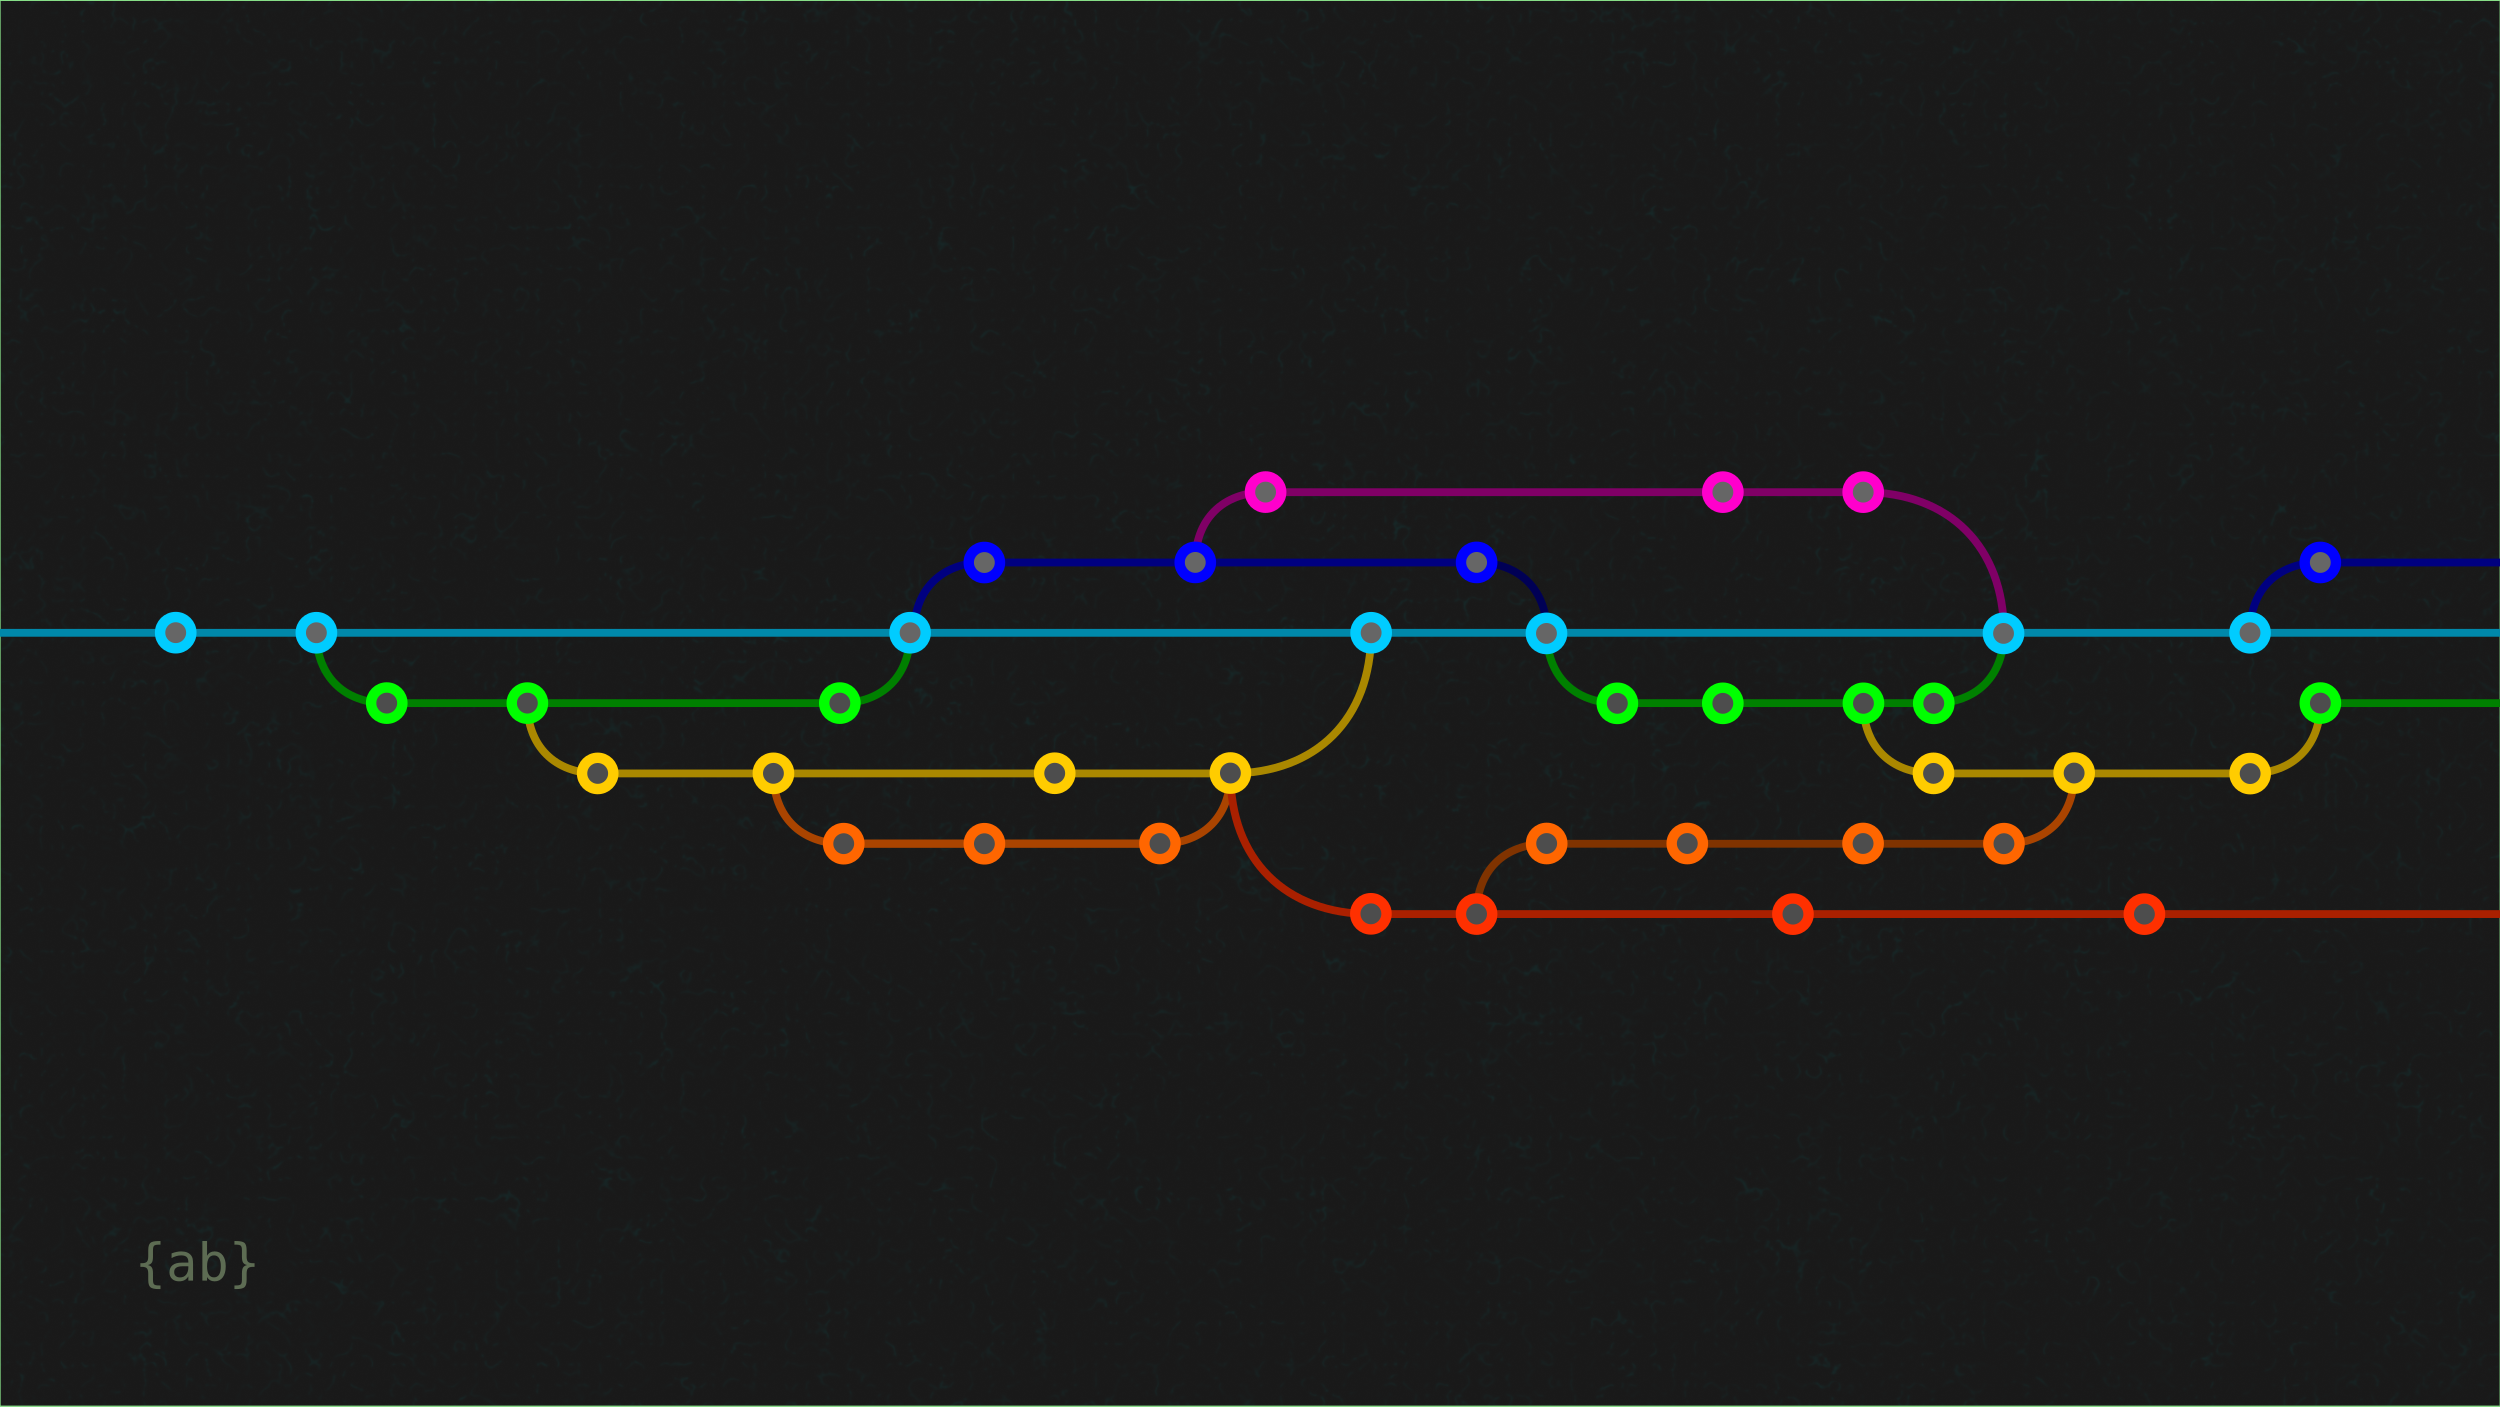
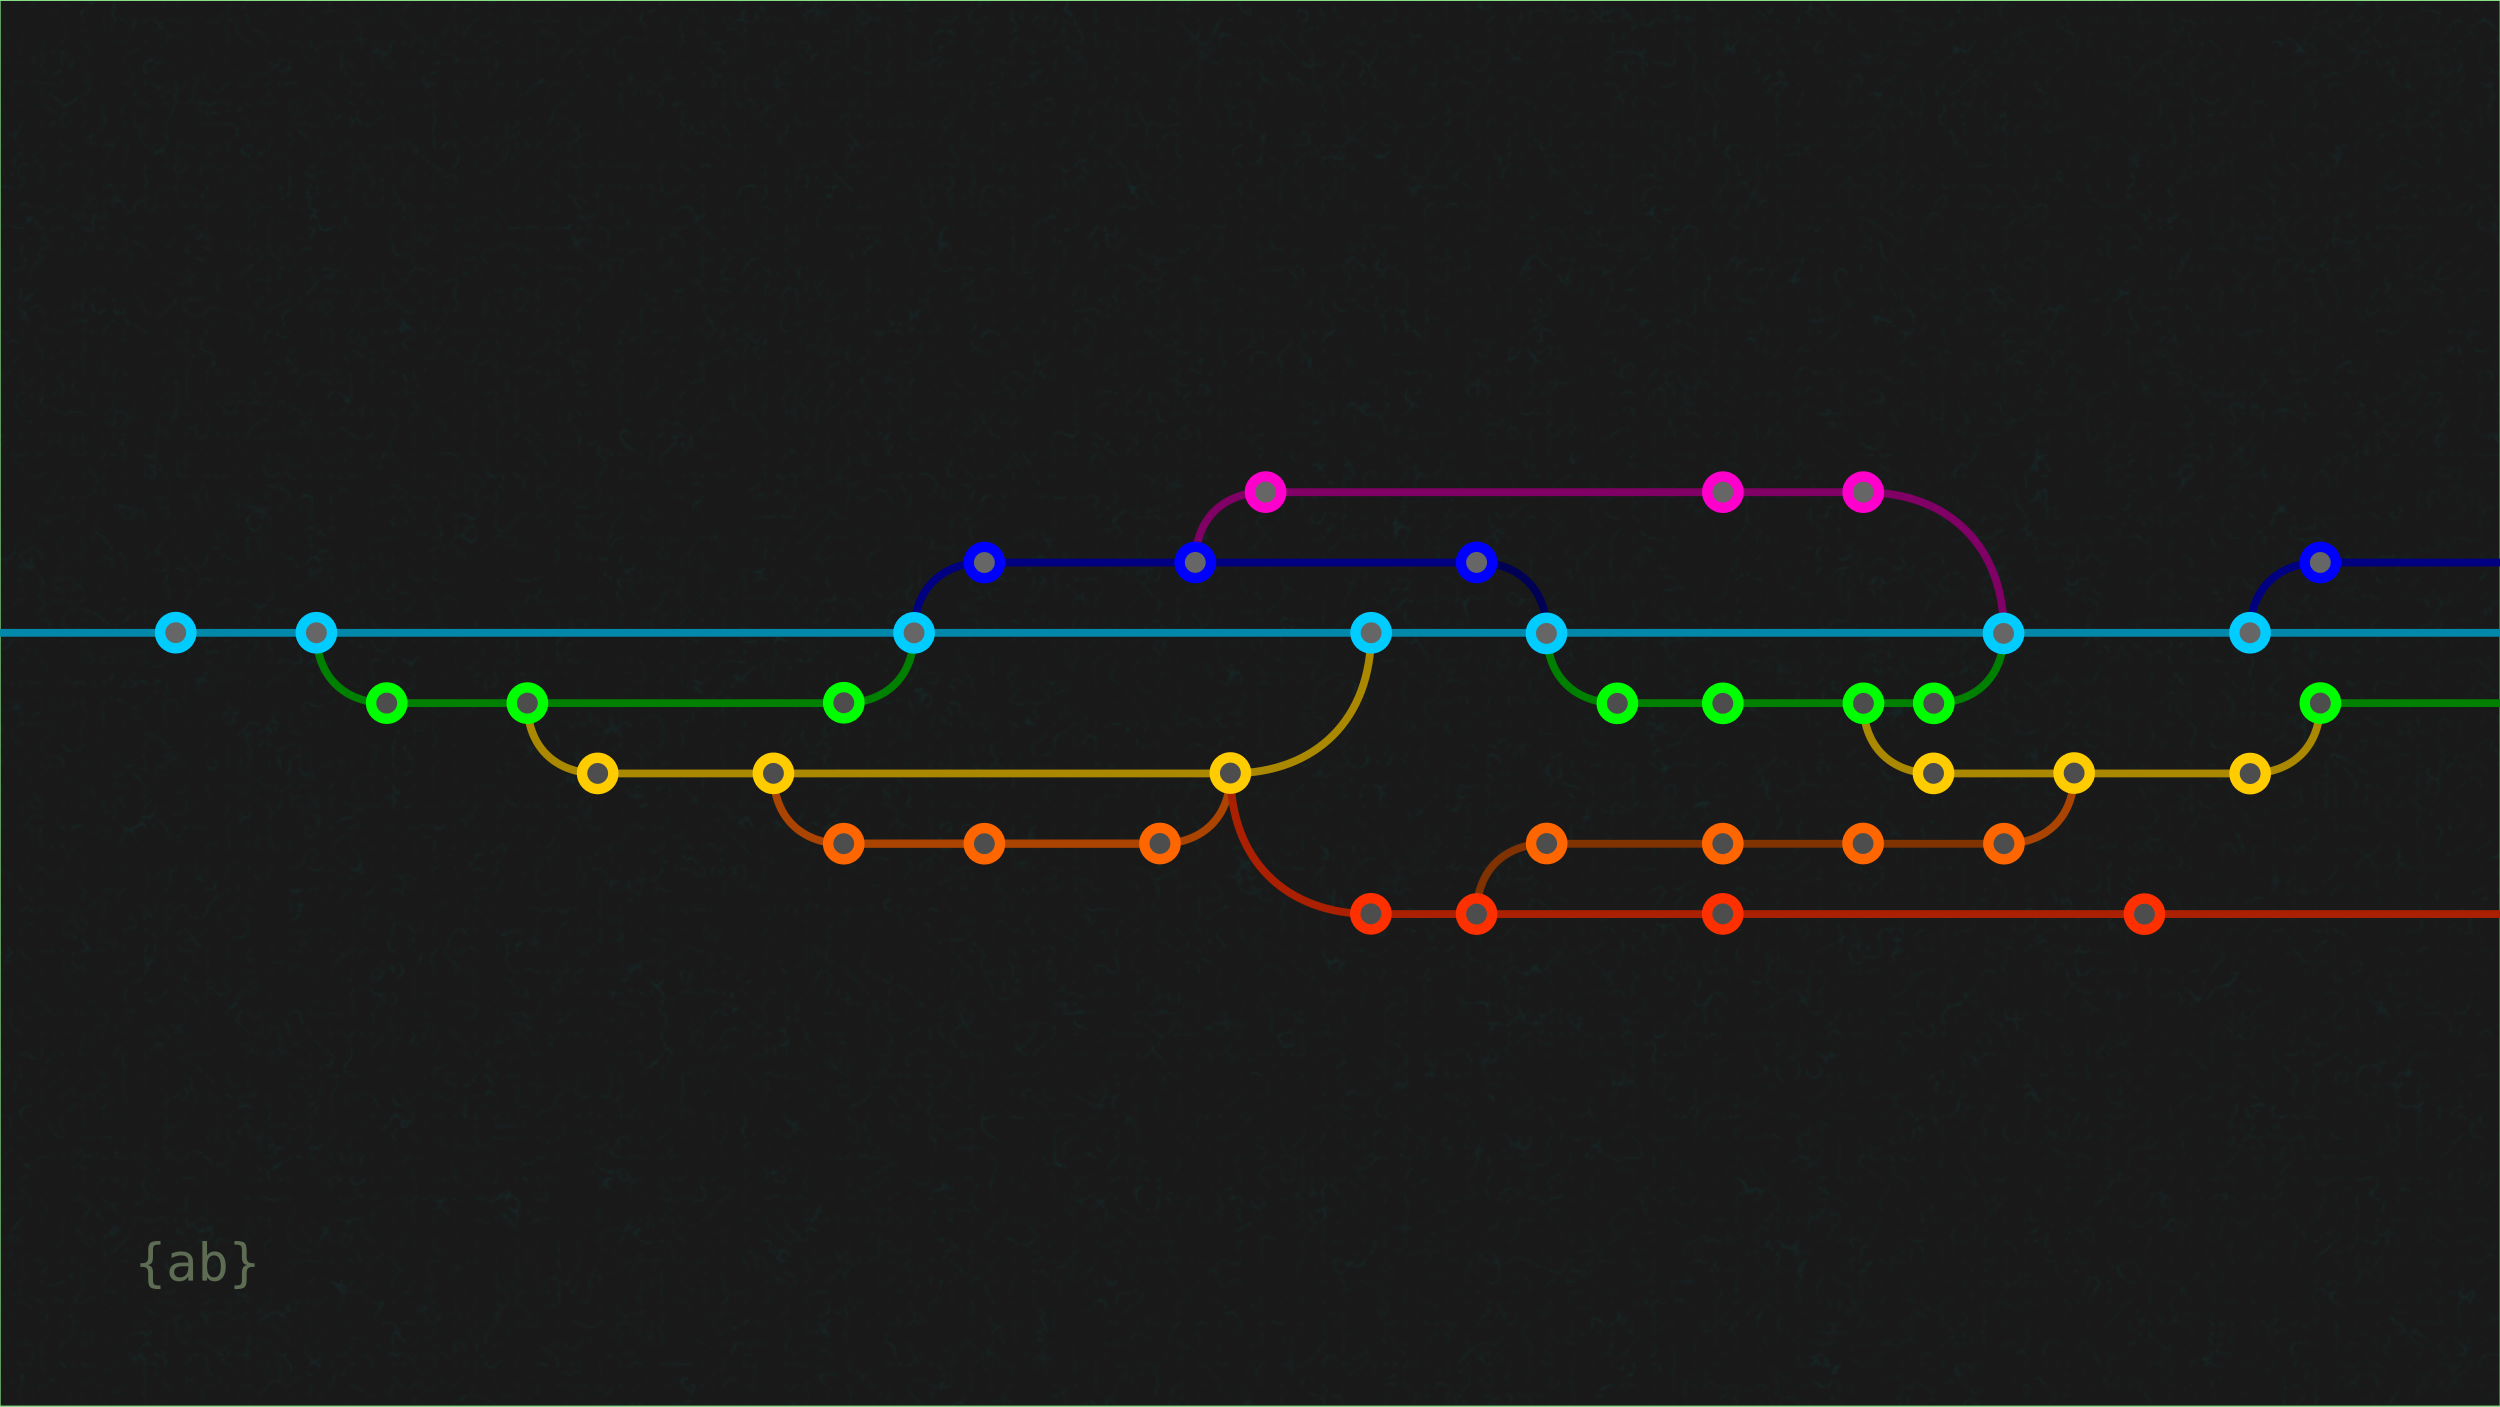
<svg xmlns="http://www.w3.org/2000/svg" xmlns:ns1="http://www.openswatchbook.org/uri/2009/osb" xmlns:xlink="http://www.w3.org/1999/xlink" width="1920px" height="1080px" viewBox="0 0 1920 1080" version="1.1" id="SVGRoot">
  <defs id="defs10">
    <linearGradient id="linearGradient10115">
      <stop style="stop-color:#87de87;stop-opacity:1;" offset="0" id="stop10111" />
      <stop style="stop-color:#87de87;stop-opacity:0;" offset="1" id="stop10113" />
    </linearGradient>
    <linearGradient id="linearGradient10075" ns1:paint="solid">
      <stop style="stop-color:#1a1a1a;stop-opacity:1;" offset="0" id="stop10073" />
    </linearGradient>
    <filter style="color-interpolation-filters:sRGB;" id="filter9526">
      <feTurbulence type="fractalNoise" baseFrequency="8.932 8.75" numOctaves="2" seed="289" result="turbulence" id="feTurbulence9510" />
      <feComposite in="SourceGraphic" in2="turbulence" operator="in" result="composite1" id="feComposite9512" />
      <feColorMatrix values="1 0 0 0 0 0 1 0 0 0 0 0 1 0 0 0 0 0 3.42 -0.13 " result="color" id="feColorMatrix9514" />
      <feFlood flood-opacity="1" flood-color="rgb(33,33,33)" result="flood" id="feFlood9516" />
      <feMerge result="merge" id="feMerge9522">
        <feMergeNode in="flood" id="feMergeNode9518" />
        <feMergeNode in="color" id="feMergeNode9520" />
      </feMerge>
      <feComposite in2="SourceGraphic" operator="in" result="fbSourceGraphic" id="feComposite9524" />
      <feColorMatrix result="fbSourceGraphicAlpha" in="fbSourceGraphic" values="0 0 0 -1 0 0 0 0 -1 0 0 0 0 -1 0 0 0 0 1 0" id="feColorMatrix10079" />
      <feTurbulence id="feTurbulence10081" numOctaves="2" baseFrequency="0.063" in="fbSourceGraphic" />
      <feColorMatrix id="feColorMatrix10083" values="0 0 0 0 0 0 0 0 0 0.5 0 0 0 0 0.5 0 0 0 -10 1" />
      <feGaussianBlur id="feGaussianBlur10085" stdDeviation="1" result="result1" />
      <feTurbulence id="feTurbulence10087" numOctaves="3" baseFrequency="0.031" type="fractalNoise" result="result0" />
      <feColorMatrix id="feColorMatrix10089" result="result2" values="1 0 0 0 0 0 1 0 0 0 0 0 1 0 0 0 0 0 2 -0.5" />
      <feComposite in2="result2" id="feComposite10091" operator="in" in="result1" result="result3" />
      <feComposite in2="fbSourceGraphic" id="feComposite10093" operator="atop" />
    </filter>
    <pattern patternUnits="userSpaceOnUse" width="27" height="27" patternTransform="translate(1157.981,351)" id="pattern10058">
      <rect y="1.6666667e-005" x="0" height="27" width="27" id="rect10004" style="opacity:1;fill:#1a1a1a;fill-opacity:1;stroke:none;stroke-width:1.618;stroke-linecap:butt;stroke-linejoin:round;stroke-miterlimit:4;stroke-dasharray:none;stroke-opacity:1" />
      <path id="path10006" d="M 3,1.6666667e-5 V 6 l 3.018,3.084 3.004,2.969 -0.021,5.947 -6,6 1e-4,3" style="fill:none;fill-opacity:1;stroke:#87de87;stroke-width:1;stroke-linecap:butt;stroke-linejoin:miter;stroke-miterlimit:4;stroke-dasharray:none;stroke-opacity:1" />
      <path id="path10012" d="m 27,9 h -3" style="fill:none;stroke:#87de87;stroke-width:1px;stroke-linecap:butt;stroke-linejoin:miter;stroke-opacity:1" />
      <path id="path10014" d="m 21,1.6666667e-5 -10e-5,9 -3,3 -10e-5,3 v 3" style="fill:none;stroke:#87de87;stroke-width:1px;stroke-linecap:butt;stroke-linejoin:miter;stroke-opacity:1" />
      <path id="path10016" d="m 15,27 -10e-5,-3 h 6" style="fill:none;stroke:#87de87;stroke-width:1px;stroke-linecap:butt;stroke-linejoin:miter;stroke-opacity:1" />
      <circle style="opacity:1;fill:#d5ffd5;fill-opacity:1;stroke:#87de87;stroke-width:1;stroke-linecap:butt;stroke-linejoin:round;stroke-miterlimit:4;stroke-dasharray:none;stroke-opacity:1" id="use10020" cx="23.992" cy="9.019" r="1.5" />
      <use height="100%" width="100%" transform="translate(-1160.985,-336.0154)" id="use10022" xlink:href="#use10020" y="0" x="0" />
      <use height="100%" width="100%" transform="translate(-1160.95,-357.0422)" id="use10024" xlink:href="#use10022" y="0" x="0" />
      <use height="100%" width="100%" transform="translate(-1166.993,-350.9655)" id="use10026" xlink:href="#use10024" y="0" x="0" />
      <path id="path10030" d="m 12,1.6666667e-5 -10e-5,3 3,3" style="fill:none;stroke:#87de87;stroke-width:1px;stroke-linecap:butt;stroke-linejoin:miter;stroke-opacity:1" />
      <circle r="1.5" cy="6.015" cx="14.991" id="path10018" style="opacity:1;fill:#d5ffd5;fill-opacity:1;stroke:#87de87;stroke-width:1;stroke-linecap:butt;stroke-linejoin:round;stroke-miterlimit:4;stroke-dasharray:none;stroke-opacity:1" />
    </pattern>
    <linearGradient xlink:href="#linearGradient10115" id="linearGradient10117" x1="27.145" y1="1030.863" x2="108.922" y2="1030.863" gradientUnits="userSpaceOnUse" />
  </defs>
  <g id="layer2" style="display:inline">
    <rect style="fill:#1a1a1a;fill-opacity:1;stroke:none;stroke-width:0;stroke-miterlimit:4;stroke-dasharray:none;stroke-opacity:1;filter:url(#filter9526)" id="rect4555" width="1920.189" height="1079.747" x="5e-007" y="0.253" />
    <rect style="opacity:1;fill:#1a1a1a;fill-opacity:0.828;stroke:#87de87;stroke-width:1;stroke-linecap:butt;stroke-linejoin:round;stroke-miterlimit:4;stroke-dasharray:none;stroke-opacity:1" id="rect10095" width="1920.189" height="1079.747" x="5e-007" y="0.253" />
  </g>
  <g id="layer1" style="display:inline">
    <path style="fill:none;stroke:#008000;stroke-width:6;stroke-linecap:butt;stroke-linejoin:round;stroke-miterlimit:4;stroke-dasharray:none;stroke-opacity:1" d="m 297,540 c -33,0 -54,-21 -54,-54" id="path6208" />
-     <use x="0" y="0" xlink:href="#path6208" id="use6279" transform="matrix(-1,0,0,1,941.981,0)" width="100%" height="100%" style="stroke-width:8;stroke-miterlimit:4;stroke-dasharray:none;stroke:#008000" />
+     <use x="0" y="0" xlink:href="#path6208" id="use6279" transform="matrix(-1,0,0,1,945,0)" width="100%" height="100%" style="stroke:#008000;stroke-width:8;stroke-miterlimit:4;stroke-dasharray:none" />
    <path id="use6283" d="m 405,540 c 0,33 21,54 54,54" style="fill:none;stroke:#aa8800;stroke-width:6;stroke-linecap:butt;stroke-linejoin:round;stroke-miterlimit:4;stroke-dasharray:none;stroke-opacity:1" />
    <path id="use6283-8" d="m 594,594 c 0,33 21,54 54,54" style="fill:none;stroke:#aa4400;stroke-width:6;stroke-linecap:butt;stroke-linejoin:round;stroke-miterlimit:4;stroke-dasharray:none;stroke-opacity:1" />
    <path id="use6283-8-3" d="m 891,648 c 33,0 54,-21 54,-54" style="fill:none;stroke:#aa4400;stroke-width:6;stroke-linecap:butt;stroke-linejoin:round;stroke-miterlimit:4;stroke-dasharray:none;stroke-opacity:1" />
    <path id="use6283-0" d="m 945,594 c 66,0 108,-42 108,-108" style="fill:none;stroke:#aa8800;stroke-width:6;stroke-linecap:butt;stroke-linejoin:round;stroke-miterlimit:4;stroke-dasharray:none;stroke-opacity:1" />
    <path id="use6283-2" d="m 945,594 c 0,66 42,108 108,108" style="fill:none;stroke:#aa2000;stroke-width:6;stroke-linecap:butt;stroke-linejoin:round;stroke-miterlimit:4;stroke-dasharray:none;stroke-opacity:1" />
    <path style="fill:none;stroke:#008000;stroke-width:6;stroke-linecap:butt;stroke-linejoin:round;stroke-miterlimit:4;stroke-dasharray:none;stroke-opacity:1" d="m 1242,540 c -33,0 -54,-21 -54,-54" id="path6208-0" />
    <path style="fill:none;stroke:#008000;stroke-width:6;stroke-linecap:butt;stroke-linejoin:round;stroke-miterlimit:4;stroke-dasharray:none;stroke-opacity:1" d="m 1539,486 c 0,33 -21,54 -54,54" id="path6208-0-5" />
    <path id="use6283-8-3-7" d="m 1188,648 c -33,0 -54,21 -54,54" style="fill:none;stroke:#803300;stroke-width:6;stroke-linecap:butt;stroke-linejoin:round;stroke-miterlimit:4;stroke-dasharray:none;stroke-opacity:1" />
    <path id="use6283-6" d="m 1431,540 c 0,33 21,54 54,54" style="fill:none;stroke:#aa8800;stroke-width:6;stroke-linecap:butt;stroke-linejoin:round;stroke-miterlimit:4;stroke-dasharray:none;stroke-opacity:1" />
    <path id="use6283-8-3-5" d="m 1539,648 c 33,0 54,-21 54,-54" style="fill:none;stroke:#aa4400;stroke-width:6;stroke-linecap:butt;stroke-linejoin:round;stroke-miterlimit:4;stroke-dasharray:none;stroke-opacity:1" />
    <path id="use6283-6-5" d="m 1728,594 c 33,0 54,-21 54,-54" style="fill:none;stroke:#aa8800;stroke-width:6;stroke-linecap:butt;stroke-linejoin:round;stroke-miterlimit:4;stroke-dasharray:none;stroke-opacity:1" />
    <path id="use6279-5" d="m 756,432 c -33,0 -54,21 -54,54" style="fill:none;stroke:#000080;stroke-width:6;stroke-linecap:butt;stroke-linejoin:round;stroke-miterlimit:4;stroke-dasharray:none;stroke-opacity:1" />
    <path id="use6279-5-4" d="m 1188,486 c 0,-33 -21,-54 -54,-54" style="display:inline;fill:none;stroke:#000055;stroke-width:6;stroke-linecap:butt;stroke-linejoin:round;stroke-miterlimit:4;stroke-dasharray:none;stroke-opacity:1" />
    <path id="use6279-5-1" d="m 972,378 c -33,0 -54,21 -54,54" style="display:inline;fill:none;stroke:#800066;stroke-width:6;stroke-linecap:butt;stroke-linejoin:round;stroke-miterlimit:4;stroke-dasharray:none;stroke-opacity:1" />
    <path id="use6283-0-0" d="m 1539,486 c 0,-66 -42,-108 -108,-108" style="display:inline;fill:none;stroke:#800066;stroke-width:6;stroke-linecap:butt;stroke-linejoin:round;stroke-miterlimit:4;stroke-dasharray:none;stroke-opacity:1" />
    <path id="use6279-5-2" d="m 1782,432 c -33,0 -54,21 -54,54" style="display:inline;fill:none;stroke:#000080;stroke-width:6;stroke-linecap:butt;stroke-linejoin:round;stroke-miterlimit:4;stroke-dasharray:none;stroke-opacity:1" />
  </g>
  <g id="layer4" style="display:inline">
    <rect style="opacity:1;fill:#008000;fill-opacity:1;stroke:none;stroke-width:0.44;stroke-opacity:1" id="rect6137-2" width="347.981" height="6" x="297" y="537" />
    <rect style="opacity:1;fill:#0088aa;fill-opacity:1;stroke:none;stroke-width:1.033;stroke-opacity:1" id="rect6137" width="1920.264" height="6" x="0" y="483" />
    <rect y="591" x="459" height="6" width="486" id="rect6304" style="opacity:1;fill:#aa8800;fill-opacity:1;stroke:none;stroke-width:0.52;stroke-opacity:1" />
    <rect y="645" x="648" height="6" width="243" id="rect6304-7" style="opacity:1;fill:#aa4400;fill-opacity:1;stroke:#aa4400;stroke-width:0.367;stroke-opacity:1" />
    <rect y="699" x="1053" height="6" width="867.125" id="rect6304-1" style="opacity:1;fill:#aa2000;fill-opacity:1;stroke:none;stroke-width:0.694;stroke-opacity:1" />
    <rect style="opacity:1;fill:#008000;fill-opacity:1;stroke:none;stroke-width:0.367;stroke-opacity:1" id="rect6137-2-8" width="243" height="6" x="1242" y="537" />
    <rect y="645" x="1188" height="6" width="351" id="rect6304-7-6" style="opacity:1;fill:#803300;fill-opacity:1;stroke:none;stroke-width:0.442;stroke-opacity:1" />
    <rect y="591" x="1485" height="6" width="243" id="rect6304-3" style="opacity:1;fill:#aa8800;fill-opacity:1;stroke:none;stroke-width:0.367;stroke-opacity:1" />
    <rect style="opacity:1;fill:#008000;fill-opacity:1;stroke:none;stroke-width:0.277;stroke-opacity:1" id="rect6137-2-8-1" width="138.159" height="6" x="1782" y="537" />
    <flowRoot xml:space="preserve" id="flowRoot10119" style="font-style:normal;font-weight:normal;font-size:40px;line-height:1.25;font-family:sans-serif;letter-spacing:0px;word-spacing:0px;fill:#000000;fill-opacity:1;stroke:none" transform="translate(0,54)">
      <flowRegion id="flowRegion10121">
        <rect id="rect10123" width="135" height="54" x="887.981" y="-27" />
      </flowRegion>
      <flowPara id="flowPara10125" />
    </flowRoot>
    <flowRoot xml:space="preserve" id="flowRoot10127" style="font-style:normal;font-variant:normal;font-weight:normal;font-stretch:normal;font-size:40px;line-height:1.25;font-family:Consolas;-inkscape-font-specification:Consolas;letter-spacing:0px;word-spacing:0px;fill:#5d6c54;fill-opacity:1;stroke:none;stroke-opacity:1" transform="translate(0.8482707,-5.278827)">
      <flowRegion id="flowRegion10129" style="fill:#5d6c54;fill-opacity:1;stroke:none;stroke-opacity:1">
        <rect id="rect10131" width="135" height="54" x="887.981" y="54" style="fill:#5d6c54;fill-opacity:1;stroke:none;stroke-opacity:1" />
      </flowRegion>
      <flowPara id="flowPara10133" style="font-style:normal;font-weight:bold;text-align:center;text-anchor:middle;fill:#5d6c54;fill-opacity:1;stroke:none;stroke-opacity:1">$gitk</flowPara>
    </flowRoot>
    <rect style="display:inline;opacity:1;fill:#000080;fill-opacity:1;stroke:none;stroke-width:0.458;stroke-opacity:1" id="rect6137-2-3" width="378" height="6" x="756" y="429" />
    <rect style="display:inline;opacity:1;fill:#800066;fill-opacity:1;stroke:none;stroke-width:0.505;stroke-opacity:1" id="rect6137-2-3-6" width="459" height="6" x="972" y="375" />
    <rect style="display:inline;opacity:1;fill:#000080;fill-opacity:1;stroke:none;stroke-width:0.277;stroke-opacity:1" id="rect6137-2-3-5" width="138" height="6" x="1782" y="429" />
  </g>
  <g id="layer3" style="display:inline">
    <circle style="opacity:1;fill:#666666;fill-opacity:1;stroke:#00ccff;stroke-width:8;stroke-miterlimit:4;stroke-dasharray:none;stroke-opacity:1" id="path6161" cx="134.95" cy="485.894" r="12" />
-     <use x="0" y="0" xlink:href="#path6161" id="use6163" transform="translate(564.0083,0.03741)" width="100%" height="100%" />
-     <use x="0" y="0" xlink:href="#use6163" id="use6165" transform="translate(354.0848,0.039733)" width="100%" height="100%" />
+     <use x="0" y="0" xlink:href="#path6161" id="use6163" transform="translate(567.0357,0.1350662)" width="100%" height="100%" />
+     <use x="0" y="0" xlink:href="#use6163" id="use6165" transform="translate(351.0575,-0.05792325)" width="100%" height="100%" />
    <use x="0" y="0" xlink:href="#use6165" id="use6167" transform="translate(134.6429,0.49107)" width="100%" height="100%" />
    <use x="0" y="0" xlink:href="#use6167" id="use6169" transform="translate(351.028)" width="100%" height="100%" />
    <use x="0" y="0" xlink:href="#path6161" id="use6171" transform="translate(108.0357,0.054166)" width="100%" height="100%" />
    <circle r="12" cy="539.992" cx="297.019" id="use6171-8" style="opacity:1;fill:#4d4d4d;fill-opacity:1;stroke:#00ff00;stroke-width:8;stroke-miterlimit:4;stroke-dasharray:none;stroke-opacity:1" />
    <use x="0" y="0" xlink:href="#use6171-8" id="use6273" transform="translate(107.9957,0.007657)" width="100%" height="100%" />
-     <use x="0" y="0" xlink:href="#use6273" id="use6275" transform="translate(239.9809,-0.015307)" width="100%" height="100%" />
+     <use x="0" y="0" xlink:href="#use6273" id="use6275" transform="translate(243.0192,-0.2915206)" width="100%" height="100%" />
    <circle style="opacity:1;fill:#4d4d4d;fill-opacity:1;stroke:#ffcc00;stroke-width:8;stroke-miterlimit:4;stroke-dasharray:none;stroke-opacity:1" id="use6275-5" cx="459.027" cy="593.985" r="12" />
-     <use x="0" y="0" xlink:href="#use6275-5" id="use6306" transform="translate(350.9976,-0.13617)" width="100%" height="100%" />
-     <use x="0" y="0" xlink:href="#use6306" id="use6308" transform="translate(134.9173,-0.14793)" width="100%" height="100%" />
-     <use x="0" y="0" xlink:href="#use6306" id="use6310" transform="translate(-216.0268,0.08929)" width="100%" height="100%" />
+     <circle r="12" cy="593.701" cx="944.942" id="use6308" style="opacity:1;fill:#4d4d4d;fill-opacity:1;stroke:#ffcc00;stroke-width:8;stroke-miterlimit:4;stroke-dasharray:none;stroke-opacity:1" />
+     <circle r="12" cy="593.938" cx="593.998" id="use6310" style="opacity:1;fill:#4d4d4d;fill-opacity:1;stroke:#ffcc00;stroke-width:8;stroke-miterlimit:4;stroke-dasharray:none;stroke-opacity:1" />
    <circle r="12" cy="647.947" cx="647.989" id="use6310-8" style="opacity:1;fill:#4d4d4d;fill-opacity:1;stroke:#ff6600;stroke-width:8;stroke-miterlimit:4;stroke-dasharray:none;stroke-opacity:1" />
    <use x="0" y="0" xlink:href="#use6310-8" id="use6359" transform="translate(242.8571,-0.13393)" width="100%" height="100%" />
-     <use x="0" y="0" xlink:href="#use6310-8" id="use6376" transform="translate(108.0357,0.04464)" width="100%" height="100%" />
+     <use x="0" y="0" xlink:href="#use6310-8" id="use6376" transform="translate(108.0134,0.02094462)" width="100%" height="100%" />
    <circle style="opacity:1;fill:#4d4d4d;fill-opacity:1;stroke:#ff3000;stroke-width:8;stroke-miterlimit:4;stroke-dasharray:none;stroke-opacity:1" id="use6359-6" cx="1052.846" cy="701.813" r="12" />
    <use x="0" y="0" xlink:href="#use6359-6" id="use6455" transform="translate(81.15403,0.17857)" width="100%" height="100%" />
-     <use x="0" y="0" xlink:href="#use6455" id="use6457" transform="translate(242.9837,0.05865)" width="100%" height="100%" />
-     <use x="0" y="0" xlink:href="#use6457" id="use6459" transform="translate(269.9321)" width="100%" height="100%" />
+     <use x="0" y="0" xlink:href="#use6455" id="use6457" transform="translate(189.0774,-0.1366625)" width="100%" height="100%" />
+     <use x="0" y="0" xlink:href="#use6457" id="use6459" transform="translate(323.8384,0.1953125)" width="100%" height="100%" />
    <use x="0" y="0" xlink:href="#use6273" id="use6275-8" transform="translate(837.1107,0.16325)" width="100%" height="100%" />
    <use x="0" y="0" xlink:href="#use6273" id="use6275-8-1" transform="translate(918.1107,0.16325)" width="100%" height="100%" />
    <use x="0" y="0" xlink:href="#use6273" id="use6275-8-16" transform="translate(1026.111,0.16325)" width="100%" height="100%" />
    <use x="0" y="0" xlink:href="#use6273" id="use6275-8-16-2" transform="translate(1080.111,0.16325)" width="100%" height="100%" />
    <use x="0" y="0" xlink:href="#use6310-8" id="use6359-62" transform="translate(539.8571,-0.13393)" width="100%" height="100%" />
-     <use x="0" y="0" xlink:href="#use6310-8" id="use6359-62-5" transform="translate(647.8572,-0.13393)" width="100%" height="100%" />
+     <use x="0" y="0" xlink:href="#use6310-8" id="use6359-62-5" transform="translate(675.1032,-0.03627375)" width="100%" height="100%" />
    <use x="0" y="0" xlink:href="#use6310-8" id="use6359-62-8" transform="translate(782.8572,-0.13393)" width="100%" height="100%" />
-     <use x="0" y="0" xlink:href="#use6306" id="use6308-1" transform="translate(674.9173,0.10461)" width="100%" height="100%" />
-     <use x="0" y="0" xlink:href="#use6306" id="use6308-3" transform="translate(782.9173,-0.14793)" width="100%" height="100%" />
-     <use x="0" y="0" xlink:href="#use6306" id="use6308-8" transform="translate(918.0839,0.257026)" width="100%" height="100%" />
+     <circle r="12" cy="593.954" cx="1484.942" id="use6308-1" style="opacity:1;fill:#4d4d4d;fill-opacity:1;stroke:#ffcc00;stroke-width:8;stroke-miterlimit:4;stroke-dasharray:none;stroke-opacity:1" />
+     <circle r="12" cy="593.701" cx="1592.942" id="use6308-3" style="opacity:1;fill:#4d4d4d;fill-opacity:1;stroke:#ffcc00;stroke-width:8;stroke-miterlimit:4;stroke-dasharray:none;stroke-opacity:1" />
+     <circle r="12" cy="594.106" cx="1728.108" id="use6308-8" style="opacity:1;fill:#4d4d4d;fill-opacity:1;stroke:#ffcc00;stroke-width:8;stroke-miterlimit:4;stroke-dasharray:none;stroke-opacity:1" />
    <use x="0" y="0" xlink:href="#use6310-8" id="use6359-62-8-6" transform="translate(891.0466,-0.00766)" width="100%" height="100%" />
    <use x="0" y="0" xlink:href="#use6273" id="use6275-8-16-2-7" transform="translate(1377.026,-0.02615)" width="100%" height="100%" />
    <use x="0" y="0" xlink:href="#use6169" id="use10097" transform="translate(189.304,-0.500129)" width="100%" height="100%" />
    <text xml:space="preserve" style="font-style:normal;font-weight:normal;font-size:40px;line-height:1.25;font-family:sans-serif;letter-spacing:0px;word-spacing:0px;fill:#5d6c53;fill-opacity:1;stroke:none" x="103.489" y="983.498" id="text10101">
      <tspan id="tspan10099" x="103.489" y="983.498" style="font-style:normal;font-variant:normal;font-weight:normal;font-stretch:normal;font-family:Consolas;-inkscape-font-specification:Consolas;fill:#5d6c53;fill-opacity:1;stroke:none;stroke-opacity:1">{ab}</tspan>
    </text>
    <circle r="12" cy="432.025" cx="755.99" id="use1041" style="opacity:1;fill:#666666;fill-opacity:1;stroke:#0000ff;stroke-width:8;stroke-miterlimit:4;stroke-dasharray:none;stroke-opacity:1" />
    <use x="0" y="0" xlink:href="#use1041" id="use1077" transform="translate(161.9831,-0.092749)" width="100%" height="100%" />
    <use x="0" y="0" xlink:href="#use1077" id="use1079" transform="translate(216.0645)" width="100%" height="100%" />
    <circle style="opacity:1;fill:#666666;fill-opacity:1;stroke:#ff00cc;stroke-width:8;stroke-miterlimit:4;stroke-dasharray:none;stroke-opacity:1" id="use1077-4" cx="971.973" cy="377.932" r="12" />
    <use x="0" y="0" xlink:href="#use1077-4" id="use1143" transform="translate(351.1888,0.040451)" width="100%" height="100%" />
    <use x="0" y="0" xlink:href="#use1143" id="use1145" transform="translate(107.7923)" width="100%" height="100%" />
    <use style="display:inline" x="0" y="0" xlink:href="#use1077" id="use1079-9" transform="translate(864.0162,0.048828)" width="100%" height="100%" />
  </g>
</svg>
